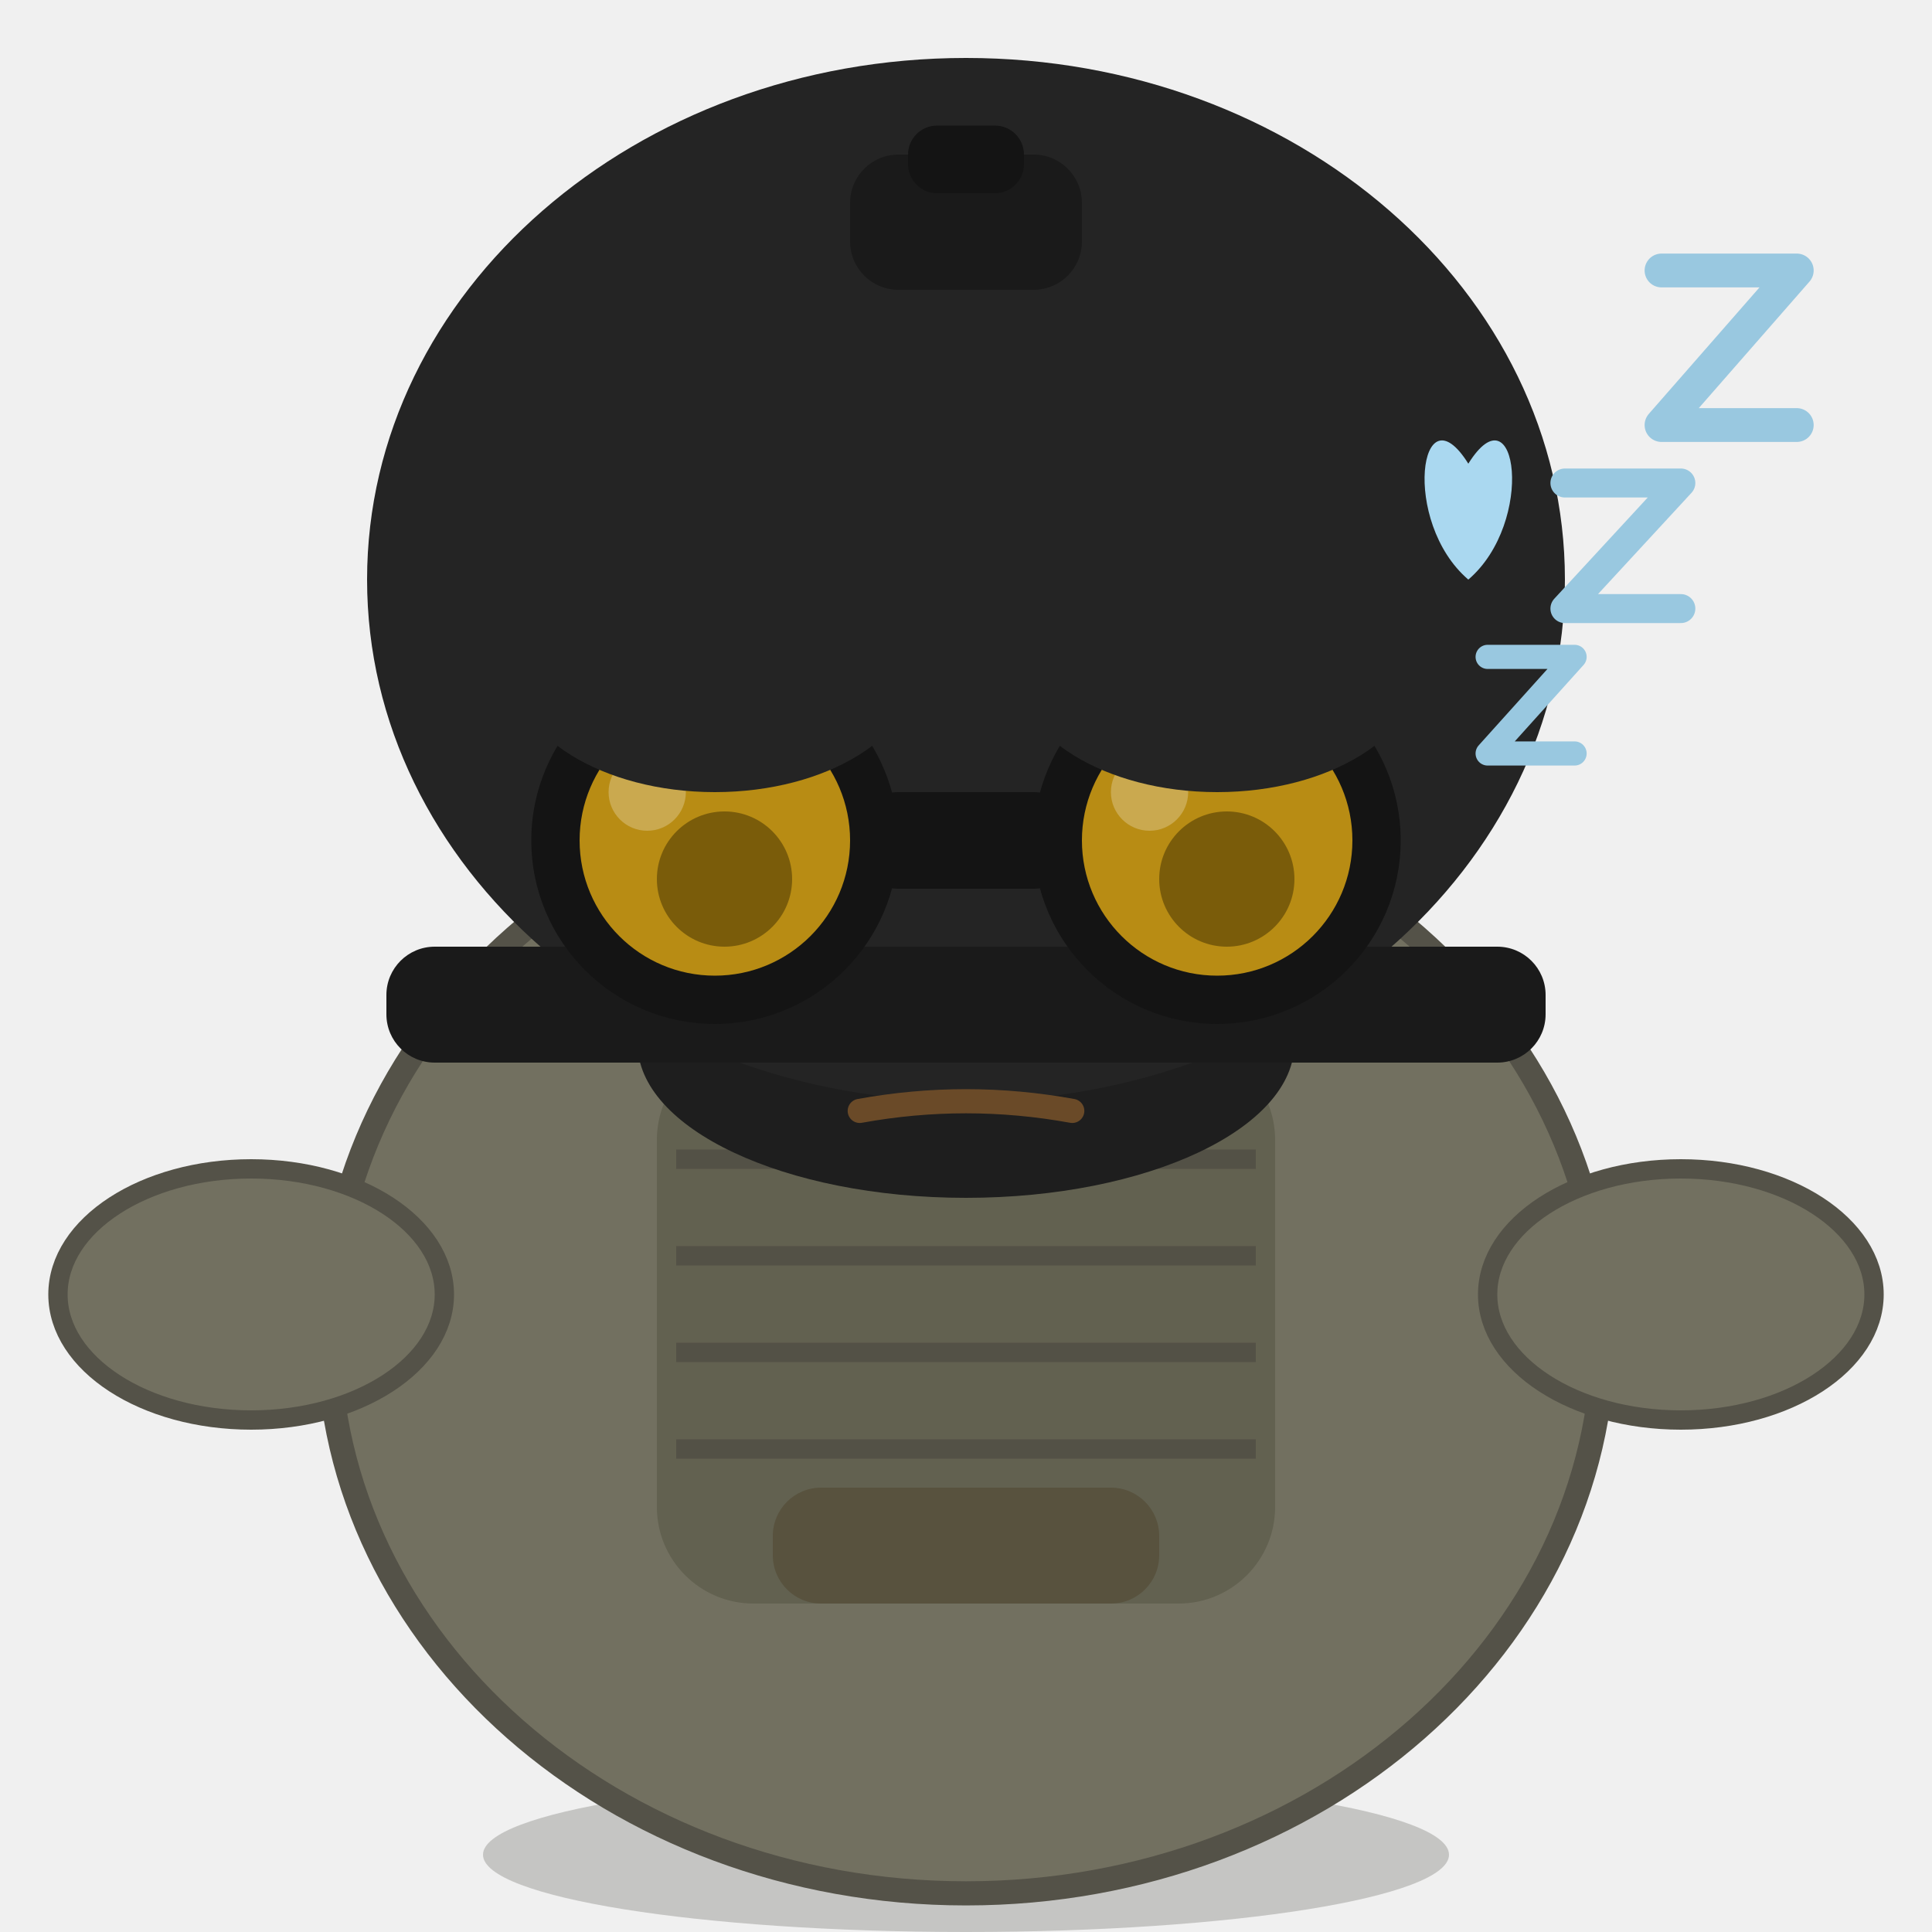
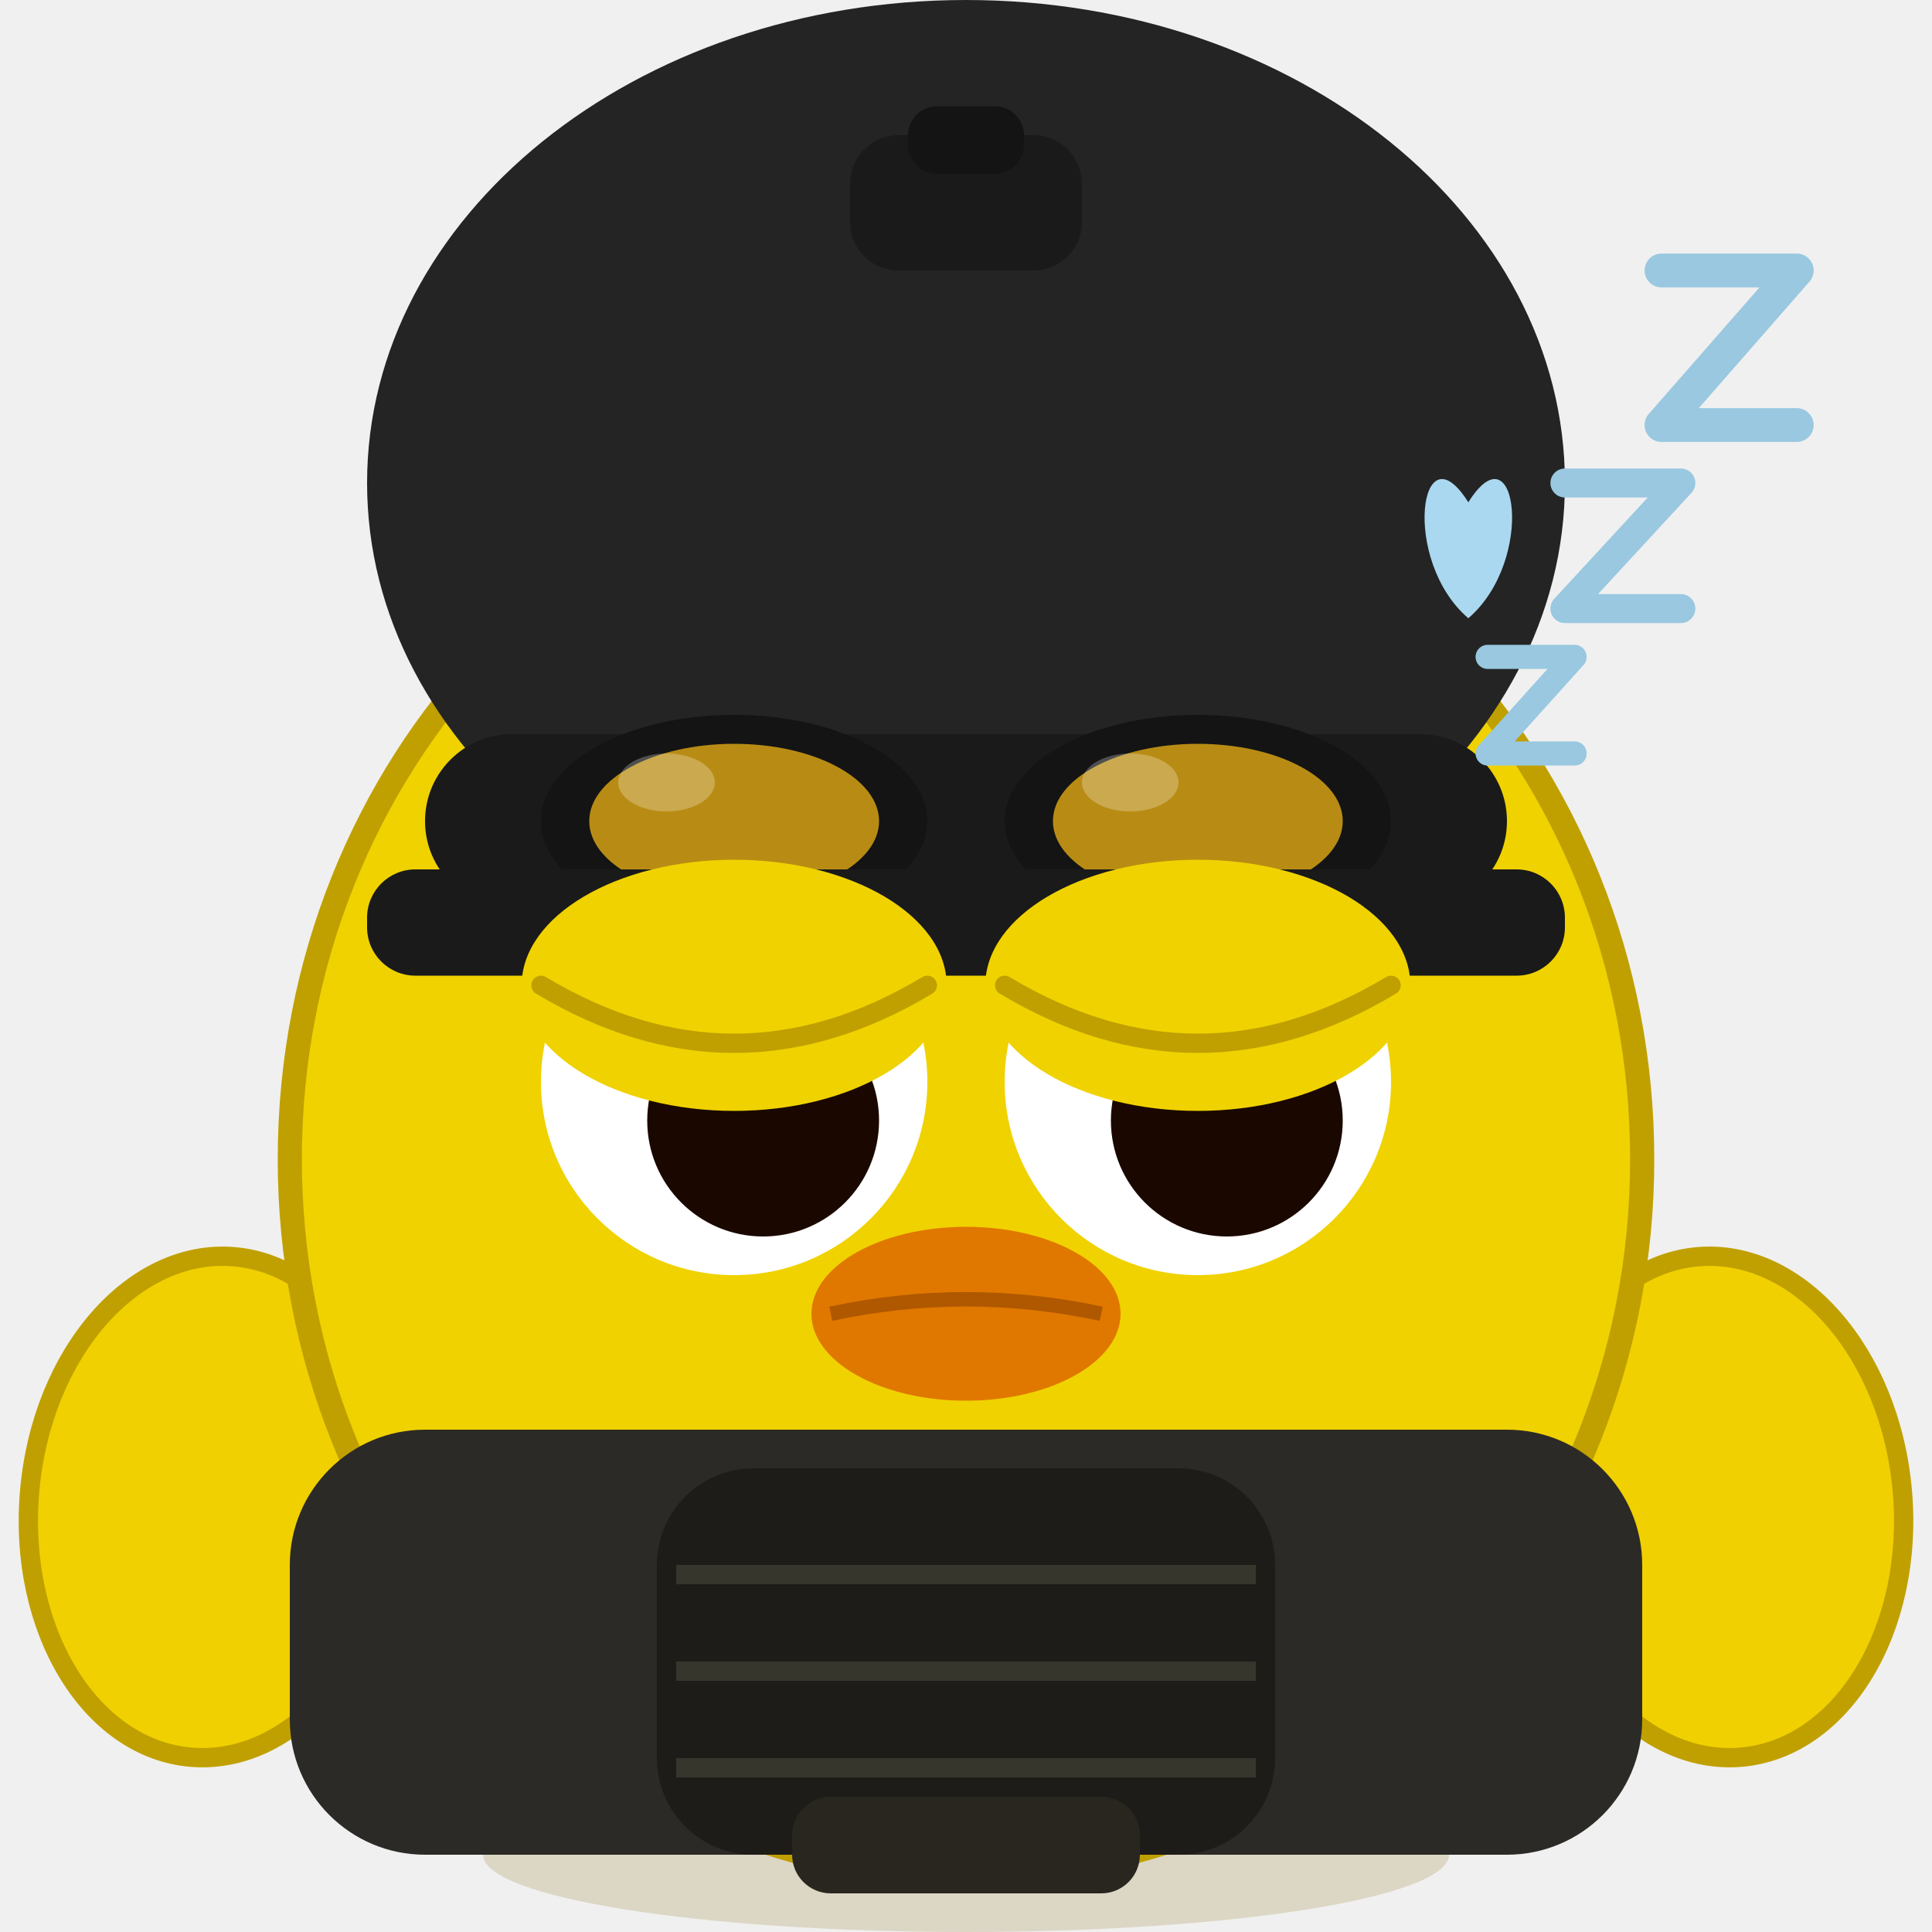
<svg xmlns="http://www.w3.org/2000/svg" viewBox="0 0 200 200">
-   <ellipse cx="100" cy="192" rx="50" ry="8" fill="#1A1A10" opacity="0.2" />
-   <ellipse cx="100" cy="138" rx="66" ry="58" fill="#727060" />
-   <ellipse cx="100" cy="138" rx="66" ry="58" fill="none" stroke="#545248" stroke-width="2.5" />
-   <rect x="68" y="108" width="64" height="58" rx="10" fill="#626150" />
-   <line x1="70" y1="120" x2="130" y2="120" stroke="#4C4840" stroke-width="2" opacity="0.65" />
-   <line x1="70" y1="130" x2="130" y2="130" stroke="#4C4840" stroke-width="2" opacity="0.65" />
-   <line x1="70" y1="140" x2="130" y2="140" stroke="#4C4840" stroke-width="2" opacity="0.65" />
-   <line x1="70" y1="150" x2="130" y2="150" stroke="#4C4840" stroke-width="2" opacity="0.65" />
-   <rect x="80" y="154" width="40" height="12" rx="5" fill="#58523E" />
-   <ellipse cx="26" cy="134" rx="20" ry="13" fill="#727060" stroke="#545248" stroke-width="2" />
-   <ellipse cx="174" cy="134" rx="20" ry="13" fill="#727060" stroke="#545248" stroke-width="2" />
-   <ellipse cx="100" cy="108" rx="34" ry="16" fill="#1E1E1E" />
-   <ellipse cx="100" cy="60" rx="62" ry="54" fill="#242424" />
-   <rect x="40" y="98" width="120" height="12" rx="5" fill="#1A1A1A" />
-   <rect x="88" y="82" width="24" height="10" rx="5" fill="#141414" />
-   <circle cx="74" cy="87" r="19" fill="#141414" />
-   <circle cx="74" cy="87" r="14" fill="#B88C14" />
-   <circle cx="75" cy="91" r="7" fill="#7A5C0A" />
-   <circle cx="67" cy="82" r="4" fill="white" opacity="0.25" />
-   <ellipse cx="74" cy="69" rx="21" ry="13" fill="#242424" />
-   <circle cx="126" cy="87" r="19" fill="#141414" />
-   <circle cx="126" cy="87" r="14" fill="#B88C14" />
-   <circle cx="127" cy="91" r="7" fill="#7A5C0A" />
-   <circle cx="119" cy="82" r="4" fill="white" opacity="0.25" />
-   <ellipse cx="126" cy="69" rx="21" ry="13" fill="#242424" />
-   <rect x="88" y="16" width="24" height="14" rx="5" fill="#1A1A1A" />
-   <rect x="94" y="13" width="12" height="7" rx="3" fill="#141414" />
-   <path d="M 89 115 Q 100 113 111 115" stroke="#6A4A28" stroke-width="2.5" fill="none" stroke-linecap="round" />
-   <path d="M 152 48 C 147 40 145 54 152 60 C 159 54 157 40 152 48 Z" fill="#AAD8F0" />
+   <ellipse cx="100" cy="192" rx="50" ry="8" fill="#806000" opacity="0.18" />
+   <ellipse cx="22" cy="156" rx="19" ry="26" fill="#F0D000" stroke="#C0A000" stroke-width="2" transform="rotate(5 22 156)" />
+   <ellipse cx="178" cy="156" rx="19" ry="26" fill="#F0D000" stroke="#C0A000" stroke-width="2" transform="rotate(-5 178 156)" />
+   <ellipse cx="100" cy="120" rx="70" ry="74" fill="#F0D200" />
+   <ellipse cx="100" cy="120" rx="70" ry="74" fill="none" stroke="#C0A000" stroke-width="2.5" />
+   <ellipse cx="72" cy="84" rx="20" ry="13" fill="white" opacity="0.18" transform="rotate(-18 72 84)" />
+   <rect x="30" y="148" width="140" height="44" rx="14" fill="#2C2A26" />
+   <rect x="68" y="152" width="64" height="40" rx="10" fill="#1E1C18" />
+   <line x1="70" y1="163" x2="130" y2="163" stroke="#3A3830" stroke-width="2" opacity="0.9" />
+   <line x1="70" y1="173" x2="130" y2="173" stroke="#3A3830" stroke-width="2" opacity="0.9" />
+   <line x1="70" y1="183" x2="130" y2="183" stroke="#3A3830" stroke-width="2" opacity="0.9" />
+   <rect x="82" y="186" width="36" height="10" rx="4" fill="#28261E" />
+   <ellipse cx="100" cy="50" rx="62" ry="50" fill="#242424" />
+   <rect x="44" y="76" width="112" height="18" rx="9" fill="#1A1A1A" />
+   <ellipse cx="76" cy="85" rx="20" ry="11" fill="#141414" />
+   <ellipse cx="76" cy="85" rx="15" ry="8" fill="#B88C14" />
+   <ellipse cx="69" cy="81" rx="5" ry="3" fill="white" opacity="0.25" />
+   <ellipse cx="124" cy="85" rx="20" ry="11" fill="#141414" />
+   <ellipse cx="124" cy="85" rx="15" ry="8" fill="#B88C14" />
+   <ellipse cx="117" cy="81" rx="5" ry="3" fill="white" opacity="0.25" />
+   <rect x="38" y="90" width="124" height="11" rx="5" fill="#1A1A1A" />
+   <rect x="88" y="14" width="24" height="14" rx="5" fill="#1A1A1A" />
+   <rect x="94" y="11" width="12" height="7" rx="3" fill="#141414" />
+   <circle cx="76" cy="112" r="20" fill="white" />
+   <circle cx="79" cy="116" r="12" fill="#1A0800" />
+   <circle cx="70" cy="108" r="5" fill="white" opacity="0.7" />
+   <ellipse cx="76" cy="102" rx="22" ry="13" fill="#F0D200" />
+   <path d="M 56 102 Q 76 114 96 102" stroke="#C0A000" stroke-width="2" fill="none" stroke-linecap="round" />
+   <circle cx="124" cy="112" r="20" fill="white" />
+   <circle cx="127" cy="116" r="12" fill="#1A0800" />
+   <circle cx="118" cy="108" r="5" fill="white" opacity="0.7" />
+   <ellipse cx="124" cy="102" rx="22" ry="13" fill="#F0D200" />
+   <path d="M 104 102 Q 124 114 144 102" stroke="#C0A000" stroke-width="2" fill="none" stroke-linecap="round" />
+   <ellipse cx="100" cy="136" rx="16" ry="9" fill="#E07800" />
+   <path d="M 86 136 Q 100 133 114 136" stroke="#B05800" stroke-width="1.5" fill="none" />
+   <path d="M 152 52 C 147 44 145 58 152 64 C 159 58 157 44 152 52 Z" fill="#AAD8F0" />
  <path d="M 154 68 L 163 68 L 154 78 L 163 78" stroke="#99C8E0" stroke-width="2.5" fill="none" stroke-linecap="round" stroke-linejoin="round" />
  <path d="M 162 50 L 174 50 L 162 63 L 174 63" stroke="#99C8E0" stroke-width="3" fill="none" stroke-linecap="round" stroke-linejoin="round" />
  <path d="M 172 28 L 186 28 L 172 44 L 186 44" stroke="#99C8E0" stroke-width="3.5" fill="none" stroke-linecap="round" stroke-linejoin="round" />
</svg>
